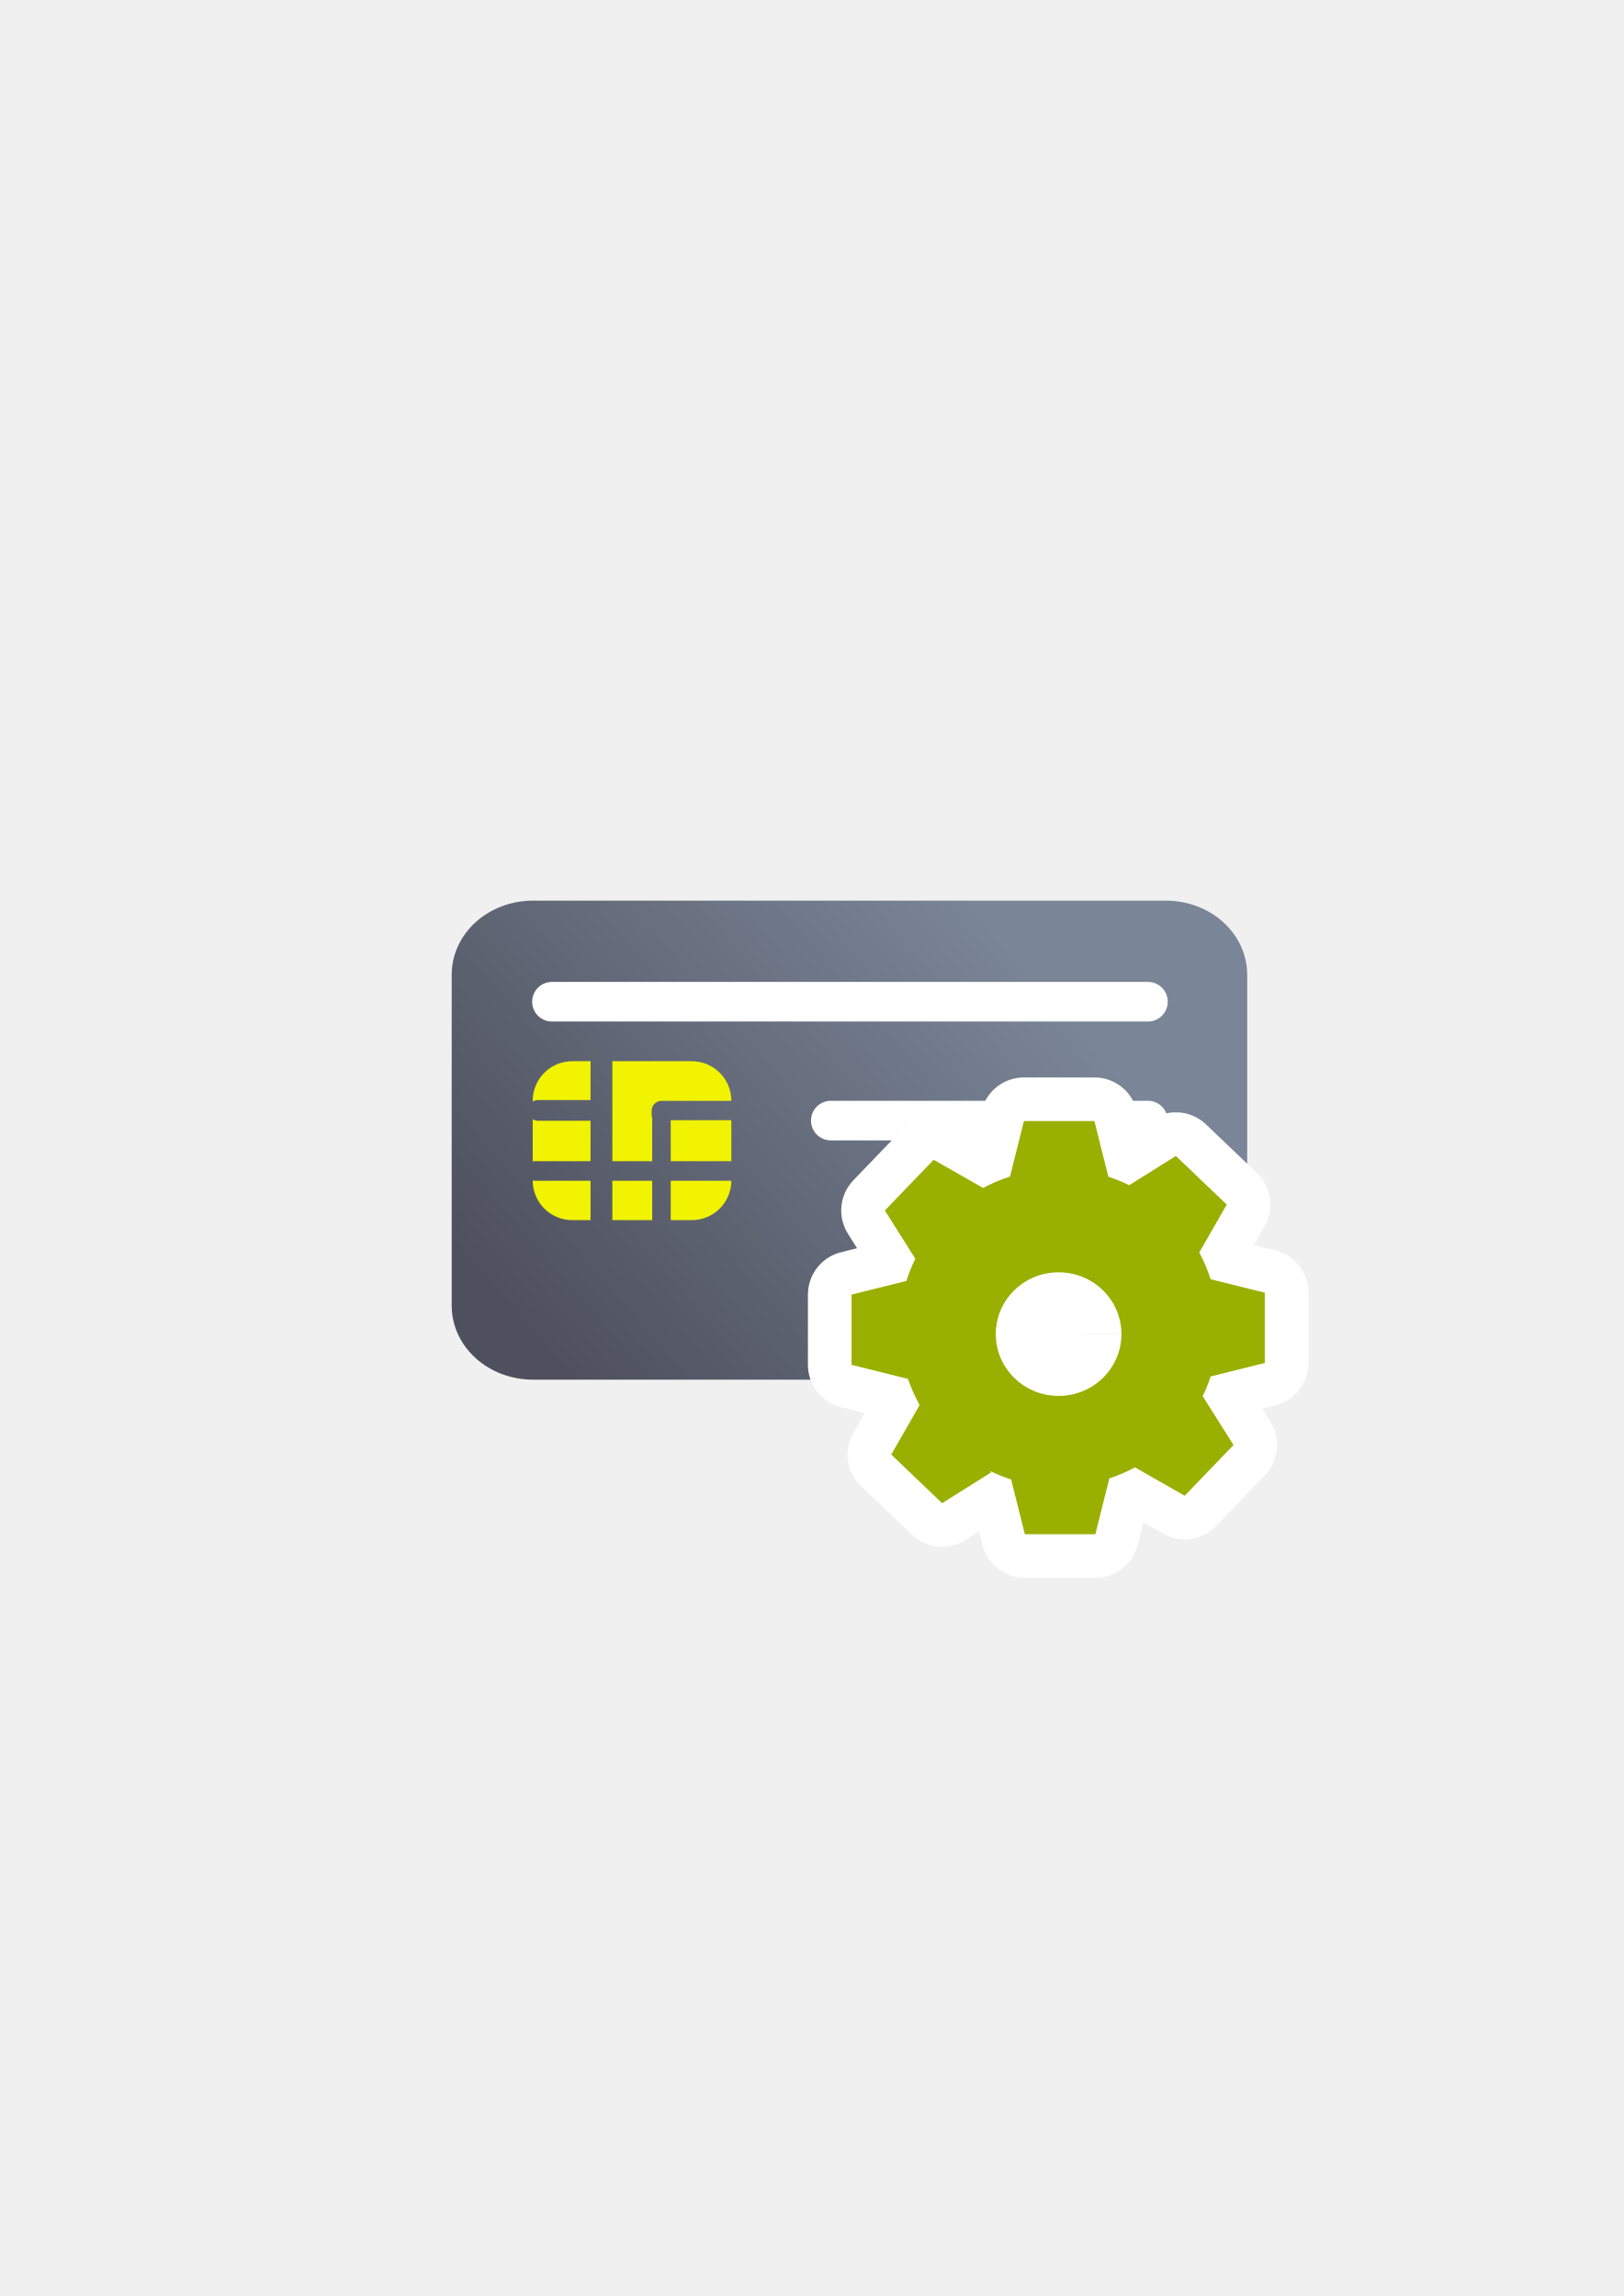
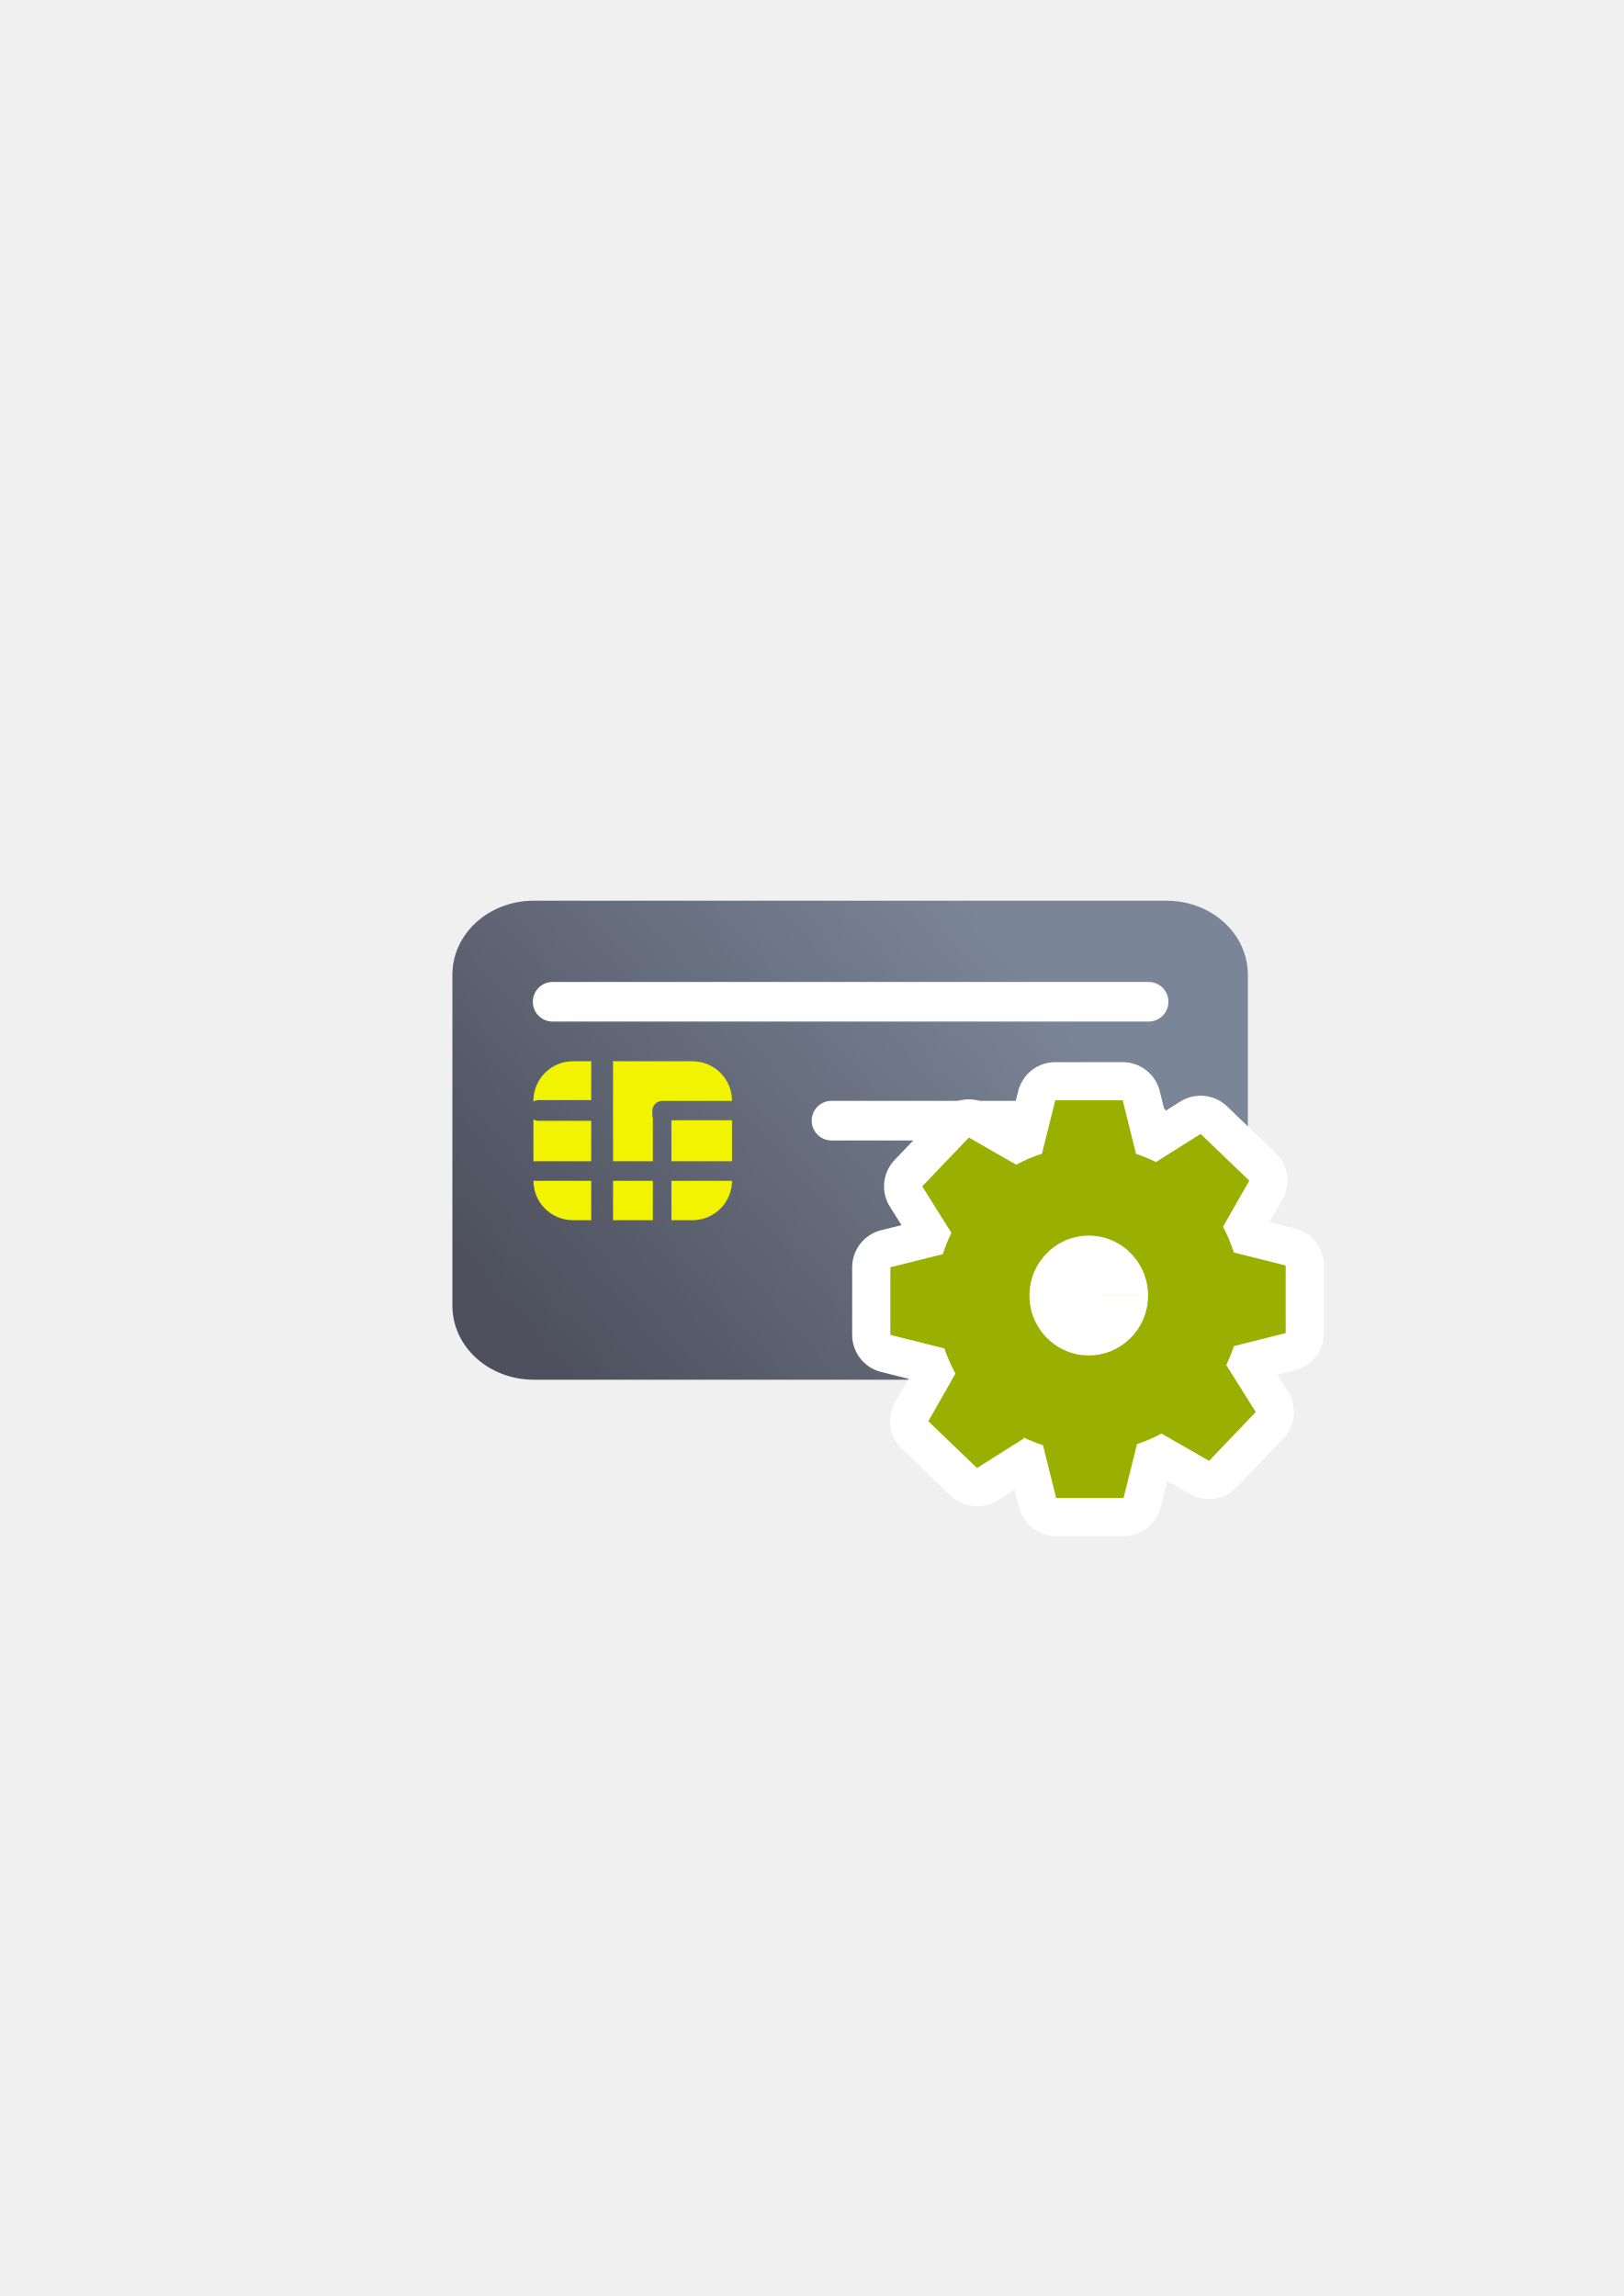
<svg xmlns="http://www.w3.org/2000/svg" xmlns:xlink="http://www.w3.org/1999/xlink" width="210mm" height="297mm" viewBox="0 0 744.094 1052.362" id="svg2" version="1.1">
  <defs id="defs4">
    <linearGradient id="linearGradient2224">
      <stop id="stop2226" offset="0" style="stop-color:#7c7c7c;stop-opacity:1;" />
      <stop id="stop2228" offset="1" style="stop-color:#b8b8b8;stop-opacity:1;" />
    </linearGradient>
    <linearGradient id="linearGradient15218">
      <stop id="stop15220" offset="0" style="stop-color:#eeeeef;stop-opacity:1;" />
      <stop id="stop2736" offset="0.599" style="stop-color:#d3d7cf;stop-opacity:1;" />
      <stop id="stop2738" offset="0.828" style="stop-color:#ffffff;stop-opacity:1;" />
      <stop id="stop15222" offset="1" style="stop-color:#d3d7cf;stop-opacity:1;" />
    </linearGradient>
    <pattern y="0" x="0" height="6" width="6" patternUnits="userSpaceOnUse" id="EMFhbasepattern" />
    <pattern y="0" x="0" height="6" width="6" patternUnits="userSpaceOnUse" id="EMFhbasepattern-5" />
-     <linearGradient xlink:href="#linearGradient4202" id="linearGradient4208" x1="226.846" y1="638.235" x2="454.331" y2="458.068" gradientUnits="userSpaceOnUse" gradientTransform="matrix(1.012081,0,0,0.9211856,-2.482089,4.711251)" />
-     <linearGradient id="linearGradient4202">
-       <stop style="stop-color:#4e505d;stop-opacity:1;" offset="0" id="stop4204" />
-       <stop style="stop-color:#7a8597;stop-opacity:1" offset="1" id="stop4206" />
+     <linearGradient xlink:href="#linearGradient4167" id="linearGradient4208" x1="226.846" y1="638.235" x2="454.331" y2="458.068" gradientUnits="userSpaceOnUse" gradientTransform="matrix(1.012081,0,0,0.9211856,-2.482089,4.711251)" />
+     <linearGradient id="linearGradient4167">
+       <stop style="stop-color:#4e505d;stop-opacity:1;" offset="0" id="stop4169" />
+       <stop style="stop-color:#7a8597;stop-opacity:1" offset="1" id="stop4171" />
    </linearGradient>
  </defs>
  <g id="layer1">
-     <g transform="translate(-0.49779,0.4313947)" id="g4282">
-       <path id="rect3789" d="m 244.827,412.375 289.881,0 c 20.68,0 37.329,15.154 37.329,33.977 l 0,151.602 c 0,18.823 -16.649,33.977 -37.329,33.977 l -289.881,0 c -20.68,0 -37.329,-15.154 -37.329,-33.977 l 0,-151.602 c 0,-18.823 16.649,-33.977 37.329,-33.977 z" style="fill:url(#linearGradient4208);fill-opacity:1;stroke:none;stroke-width:16.954;stroke-linecap:round;stroke-linejoin:round;stroke-miterlimit:4;stroke-dasharray:none;stroke-dashoffset:0;stroke-opacity:1" />
-       <rect ry="9.081" y="449.622" x="244.365" height="18.161" width="291.276" id="rect4280" style="color:#000000;clip-rule:nonzero;display:inline;overflow:visible;visibility:visible;opacity:0.99;isolation:auto;mix-blend-mode:normal;color-interpolation:sRGB;color-interpolation-filters:linearRGB;solid-color:#000000;solid-opacity:1;fill:#ffffff;fill-opacity:1;fill-rule:nonzero;stroke:none;stroke-width:40;stroke-linecap:square;stroke-linejoin:miter;stroke-miterlimit:4;stroke-dasharray:none;stroke-dashoffset:0;stroke-opacity:1;color-rendering:auto;image-rendering:auto;shape-rendering:auto;text-rendering:auto;enable-background:accumulate" />
-       <rect ry="9.081" y="504.105" x="372.156" height="18.161" width="163.485" id="rect4282" style="color:#000000;clip-rule:nonzero;display:inline;overflow:visible;visibility:visible;opacity:0.99;isolation:auto;mix-blend-mode:normal;color-interpolation:sRGB;color-interpolation-filters:linearRGB;solid-color:#000000;solid-opacity:1;fill:#ffffff;fill-opacity:1;fill-rule:nonzero;stroke:none;stroke-width:40;stroke-linecap:square;stroke-linejoin:miter;stroke-miterlimit:4;stroke-dasharray:none;stroke-dashoffset:0;stroke-opacity:1;color-rendering:auto;image-rendering:auto;shape-rendering:auto;text-rendering:auto;enable-background:accumulate" />
-       <path id="rect4270" d="m 262.788,485.967 c -10.061,0 -18.16,8.101 -18.16,18.162 l 0,0.334 c 0.737,-0.427 1.583,-0.689 2.5,-0.689 l 24,0 0,-17 c 0,-0.276 0.028,-0.543 0.07,-0.807 z m 18.27,0 c 0.043,0.263 0.07,0.531 0.07,0.807 l 0,45 18.25,0 0,-19.854 c -0.15,-0.451 -0.25,-0.925 -0.25,-1.428 l 0,-1.812 c 0,-2.51 2.021,-4.531 4.531,-4.531 l 0.881,0 0.176,0 30.934,0 0,-0.019 c 0,-10.061 -8.101,-18.162 -18.162,-18.162 z m -36.43,26.617 0,19.289 c 0.323,-0.065 0.657,-0.1 1,-0.1 l 25.5,0 0,-18.5 -24,0 c -0.917,0 -1.763,-0.262 -2.5,-0.689 z m 63.25,0.439 0,18.75 27.771,0 0,-18.75 z m -63.25,27.65 c 0.008,10.054 8.104,18.145 18.16,18.145 l 8.34,0 0,-18.045 -25.5,0 c -0.343,0 -0.677,-0.035 -1,-0.1 z m 36.5,0.1 0,18.045 18.25,0 0,-18.045 z m 26.75,0 0,18.045 9.609,0 c 10.022,0 18.094,-8.038 18.156,-18.045 z" style="color:#000000;clip-rule:nonzero;display:inline;overflow:visible;visibility:visible;opacity:1;isolation:auto;mix-blend-mode:normal;color-interpolation:sRGB;color-interpolation-filters:linearRGB;solid-color:#000000;solid-opacity:1;fill:#f1f300;fill-opacity:1;fill-rule:nonzero;stroke:none;stroke-width:20;stroke-linecap:square;stroke-linejoin:round;stroke-miterlimit:4;stroke-dasharray:none;stroke-dashoffset:0;stroke-opacity:1;color-rendering:auto;image-rendering:auto;shape-rendering:auto;text-rendering:auto;enable-background:accumulate" />
+     <g id="g4228" transform="translate(-213.7034,-192.7521)">
+       <g id="g4282" transform="translate(213.5201,193.2074)">
+         <path style="fill:url(#linearGradient4208);fill-opacity:1;stroke:none;stroke-width:16.954;stroke-linecap:round;stroke-linejoin:round;stroke-miterlimit:4;stroke-dasharray:none;stroke-dashoffset:0;stroke-opacity:1" d="m 244.827,412.375 289.881,0 c 20.68,0 37.329,15.154 37.329,33.977 l 0,151.602 c 0,18.823 -16.649,33.977 -37.329,33.977 l -289.881,0 c -20.68,0 -37.329,-15.154 -37.329,-33.977 l 0,-151.602 c 0,-18.823 16.649,-33.977 37.329,-33.977 z" id="rect3789" />
+         <rect style="color:#000000;clip-rule:nonzero;display:inline;overflow:visible;visibility:visible;opacity:0.99;isolation:auto;mix-blend-mode:normal;color-interpolation:sRGB;color-interpolation-filters:linearRGB;solid-color:#000000;solid-opacity:1;fill:#ffffff;fill-opacity:1;fill-rule:nonzero;stroke:none;stroke-width:40;stroke-linecap:square;stroke-linejoin:miter;stroke-miterlimit:4;stroke-dasharray:none;stroke-dashoffset:0;stroke-opacity:1;color-rendering:auto;image-rendering:auto;shape-rendering:auto;text-rendering:auto;enable-background:accumulate" id="rect4280" width="291.276" height="18.161" x="244.365" y="449.622" ry="9.081" />
+         <rect style="color:#000000;clip-rule:nonzero;display:inline;overflow:visible;visibility:visible;opacity:0.99;isolation:auto;mix-blend-mode:normal;color-interpolation:sRGB;color-interpolation-filters:linearRGB;solid-color:#000000;solid-opacity:1;fill:#ffffff;fill-opacity:1;fill-rule:nonzero;stroke:none;stroke-width:40;stroke-linecap:square;stroke-linejoin:miter;stroke-miterlimit:4;stroke-dasharray:none;stroke-dashoffset:0;stroke-opacity:1;color-rendering:auto;image-rendering:auto;shape-rendering:auto;text-rendering:auto;enable-background:accumulate" id="rect4282" width="163.485" height="18.161" x="372.156" y="504.105" ry="9.081" />
+         <path style="color:#000000;clip-rule:nonzero;display:inline;overflow:visible;visibility:visible;opacity:1;isolation:auto;mix-blend-mode:normal;color-interpolation:sRGB;color-interpolation-filters:linearRGB;solid-color:#000000;solid-opacity:1;fill:#f1f300;fill-opacity:1;fill-rule:nonzero;stroke:none;stroke-width:20;stroke-linecap:square;stroke-linejoin:round;stroke-miterlimit:4;stroke-dasharray:none;stroke-dashoffset:0;stroke-opacity:1;color-rendering:auto;image-rendering:auto;shape-rendering:auto;text-rendering:auto;enable-background:accumulate" d="m 262.788,485.967 c -10.061,0 -18.16,8.101 -18.16,18.162 l 0,0.334 c 0.737,-0.427 1.583,-0.689 2.5,-0.689 l 24,0 0,-17 c 0,-0.276 0.028,-0.543 0.07,-0.807 z m 18.27,0 c 0.043,0.263 0.07,0.531 0.07,0.807 l 0,45 18.25,0 0,-19.854 c -0.15,-0.451 -0.25,-0.925 -0.25,-1.428 l 0,-1.812 c 0,-2.51 2.021,-4.531 4.531,-4.531 l 0.881,0 0.176,0 30.934,0 0,-0.019 c 0,-10.061 -8.101,-18.162 -18.162,-18.162 z m -36.43,26.617 0,19.289 c 0.323,-0.065 0.657,-0.1 1,-0.1 l 25.5,0 0,-18.5 -24,0 c -0.917,0 -1.763,-0.262 -2.5,-0.689 z m 63.25,0.439 0,18.75 27.771,0 0,-18.75 z m -63.25,27.65 c 0.008,10.054 8.104,18.145 18.16,18.145 l 8.34,0 0,-18.045 -25.5,0 c -0.343,0 -0.677,-0.035 -1,-0.1 z m 36.5,0.1 0,18.045 18.25,0 0,-18.045 z m 26.75,0 0,18.045 9.609,0 c 10.022,0 18.094,-8.038 18.156,-18.045 z" id="rect4270" />
+       </g>
+       <rect y="515.046" x="403.163" height="400" width="400" id="rect3336" style="fill:none;fill-rule:evenodd;stroke:none;stroke-width:1px;stroke-linecap:butt;stroke-linejoin:miter;stroke-opacity:1" />
+       <g transform="matrix(1.045638,-0.07484384,0.07484384,1.045638,141.8465,194.749)" id="g4197" />
+       <path style="opacity:1;fill:#99b000;fill-opacity:1;stroke:#ffffff;stroke-width:35;stroke-linecap:square;stroke-linejoin:round;stroke-miterlimit:4;stroke-dasharray:none;stroke-opacity:1" d="m 697.299,697.081 -6.105,24.471 a 69.949,70.141 0 0 0 -11.796,5.026 l -21.679,-12.431 -21.391,22.365 13.357,21.293 a 69.949,70.141 0 0 0 -3.919,9.777 l -24.037,6.02 0,30.992 24.724,6.192 0,-0.04 a 69.949,70.141 0 0 0 5.121,11.578 l -12.452,21.841 22.304,21.441 21.57,-13.605 -0.656,-0.634 a 69.949,70.141 0 0 0 9.337,3.781 l 6.027,24.158 30.899,0 6.144,-24.635 a 69.949,70.141 0 0 0 11.211,-4.861 l 21.828,12.517 21.391,-22.373 -13.514,-21.543 a 69.949,70.141 0 0 0 3.497,-8.697 l 23.733,-5.949 0,-30.984 -23.756,-5.949 a 69.949,70.141 0 0 0 -4.973,-11.789 l 12.046,-21.136 -22.304,-21.441 -20.462,12.909 a 69.949,70.141 0 0 0 -9.142,-3.773 l -6.105,-24.518 -30.899,0 z" id="path4271" />
+       <path id="path4172" d="m 697.299,697.081 -6.105,24.471 a 69.949,70.141 0 0 0 -11.796,5.026 l -21.679,-12.431 -21.391,22.365 13.357,21.293 a 69.949,70.141 0 0 0 -3.919,9.777 l -24.037,6.02 0,30.992 24.724,6.192 0,-0.04 a 69.949,70.141 0 0 0 5.121,11.578 l -12.452,21.841 22.304,21.441 21.57,-13.605 -0.656,-0.634 a 69.949,70.141 0 0 0 9.337,3.781 l 6.027,24.158 30.899,0 6.144,-24.635 a 69.949,70.141 0 0 0 11.211,-4.861 l 21.828,12.517 21.391,-22.373 -13.514,-21.543 a 69.949,70.141 0 0 0 3.497,-8.697 l 23.733,-5.949 0,-30.984 -23.756,-5.949 a 69.949,70.141 0 0 0 -4.973,-11.789 l 12.046,-21.136 -22.304,-21.441 -20.462,12.909 a 69.949,70.141 0 0 0 -9.142,-3.773 l -6.105,-24.518 -30.899,0 z" style="opacity:1;fill:#99b000;fill-opacity:1;stroke:none;stroke-width:20.627;stroke-linecap:square;stroke-linejoin:miter;stroke-miterlimit:4;stroke-dasharray:none;stroke-opacity:1" />
+       <path d="m 739.826,786.551 a 27.179,27.46 0 0 1 -27.176,27.46 27.179,27.46 0 0 1 -27.181,-27.455 27.179,27.46 0 0 1 27.172,-27.464 27.179,27.46 0 0 1 27.185,27.451 l -27.179,0.009 z" id="path4304" style="opacity:1;fill:#ffffff;fill-opacity:1;stroke:none;stroke-width:20.627;stroke-linecap:square;stroke-linejoin:miter;stroke-miterlimit:4;stroke-dasharray:none;stroke-opacity:1" />
    </g>
-     <rect style="fill:none;fill-rule:evenodd;stroke:none;stroke-width:1px;stroke-linecap:butt;stroke-linejoin:miter;stroke-opacity:1" id="rect3336" width="400" height="400" x="189.145" y="322.27" />
-     <g id="g4197" transform="matrix(1.045638,-0.07484384,0.07484384,1.045638,-72.17145,1.972986)" />
-     <path id="path4271" d="m 469.239,513.842 -6.381,25.431 a 73.118,72.891 0 0 0 -12.33,5.223 l -22.662,-12.919 -22.36,23.242 13.962,22.128 a 73.118,72.891 0 0 0 -4.097,10.161 l -25.126,6.256 0,32.207 25.844,6.435 0,-0.042 a 73.118,72.891 0 0 0 5.353,12.032 l -13.016,22.697 23.314,22.282 22.547,-14.139 -0.685,-0.659 a 73.118,72.891 0 0 0 9.76,3.929 l 6.3,25.105 32.299,0 6.422,-25.602 a 73.118,72.891 0 0 0 11.718,-5.052 l 22.817,13.008 22.36,-23.25 -14.126,-22.388 a 73.118,72.891 0 0 0 3.656,-9.038 l 24.808,-6.183 0,-32.199 -24.832,-6.183 a 73.118,72.891 0 0 0 -5.198,-12.252 l 12.592,-21.965 -23.314,-22.282 -21.389,13.415 a 73.118,72.891 0 0 0 -9.556,-3.921 l -6.381,-25.479 -32.299,0 z" style="opacity:1;fill:#99b000;fill-opacity:1;stroke:#ffffff;stroke-width:40;stroke-linecap:square;stroke-linejoin:round;stroke-miterlimit:4;stroke-dasharray:none;stroke-opacity:1" />
-     <path style="opacity:1;fill:#99b000;fill-opacity:1;stroke:none;stroke-width:20.627;stroke-linecap:square;stroke-linejoin:miter;stroke-miterlimit:4;stroke-dasharray:none;stroke-opacity:1" d="m 469.239,513.842 -6.381,25.431 a 73.118,72.891 0 0 0 -12.33,5.223 l -22.662,-12.919 -22.36,23.242 13.962,22.128 a 73.118,72.891 0 0 0 -4.097,10.161 l -25.126,6.256 0,32.207 25.844,6.435 0,-0.042 a 73.118,72.891 0 0 0 5.353,12.032 l -13.016,22.697 23.314,22.282 22.547,-14.139 -0.685,-0.659 a 73.118,72.891 0 0 0 9.76,3.929 l 6.3,25.105 32.299,0 6.422,-25.602 a 73.118,72.891 0 0 0 11.718,-5.052 l 22.817,13.008 22.36,-23.25 -14.126,-22.388 a 73.118,72.891 0 0 0 3.656,-9.038 l 24.808,-6.183 0,-32.199 -24.832,-6.183 a 73.118,72.891 0 0 0 -5.198,-12.252 l 12.592,-21.965 -23.314,-22.282 -21.389,13.415 a 73.118,72.891 0 0 0 -9.556,-3.921 l -6.381,-25.479 -32.299,0 z" id="path4172" />
-     <path style="opacity:1;fill:#ffffff;fill-opacity:1;stroke:none;stroke-width:20.627;stroke-linecap:square;stroke-linejoin:miter;stroke-miterlimit:4;stroke-dasharray:none;stroke-opacity:1" id="path4304" d="m 513.916,611.482 a 28.788,28.33 0 0 1 -28.785,28.331 28.788,28.33 0 0 1 -28.79,-28.326 28.788,28.33 0 0 1 28.781,-28.335 28.788,28.33 0 0 1 28.794,28.321 l -28.788,0.009 z" />
  </g>
</svg>
